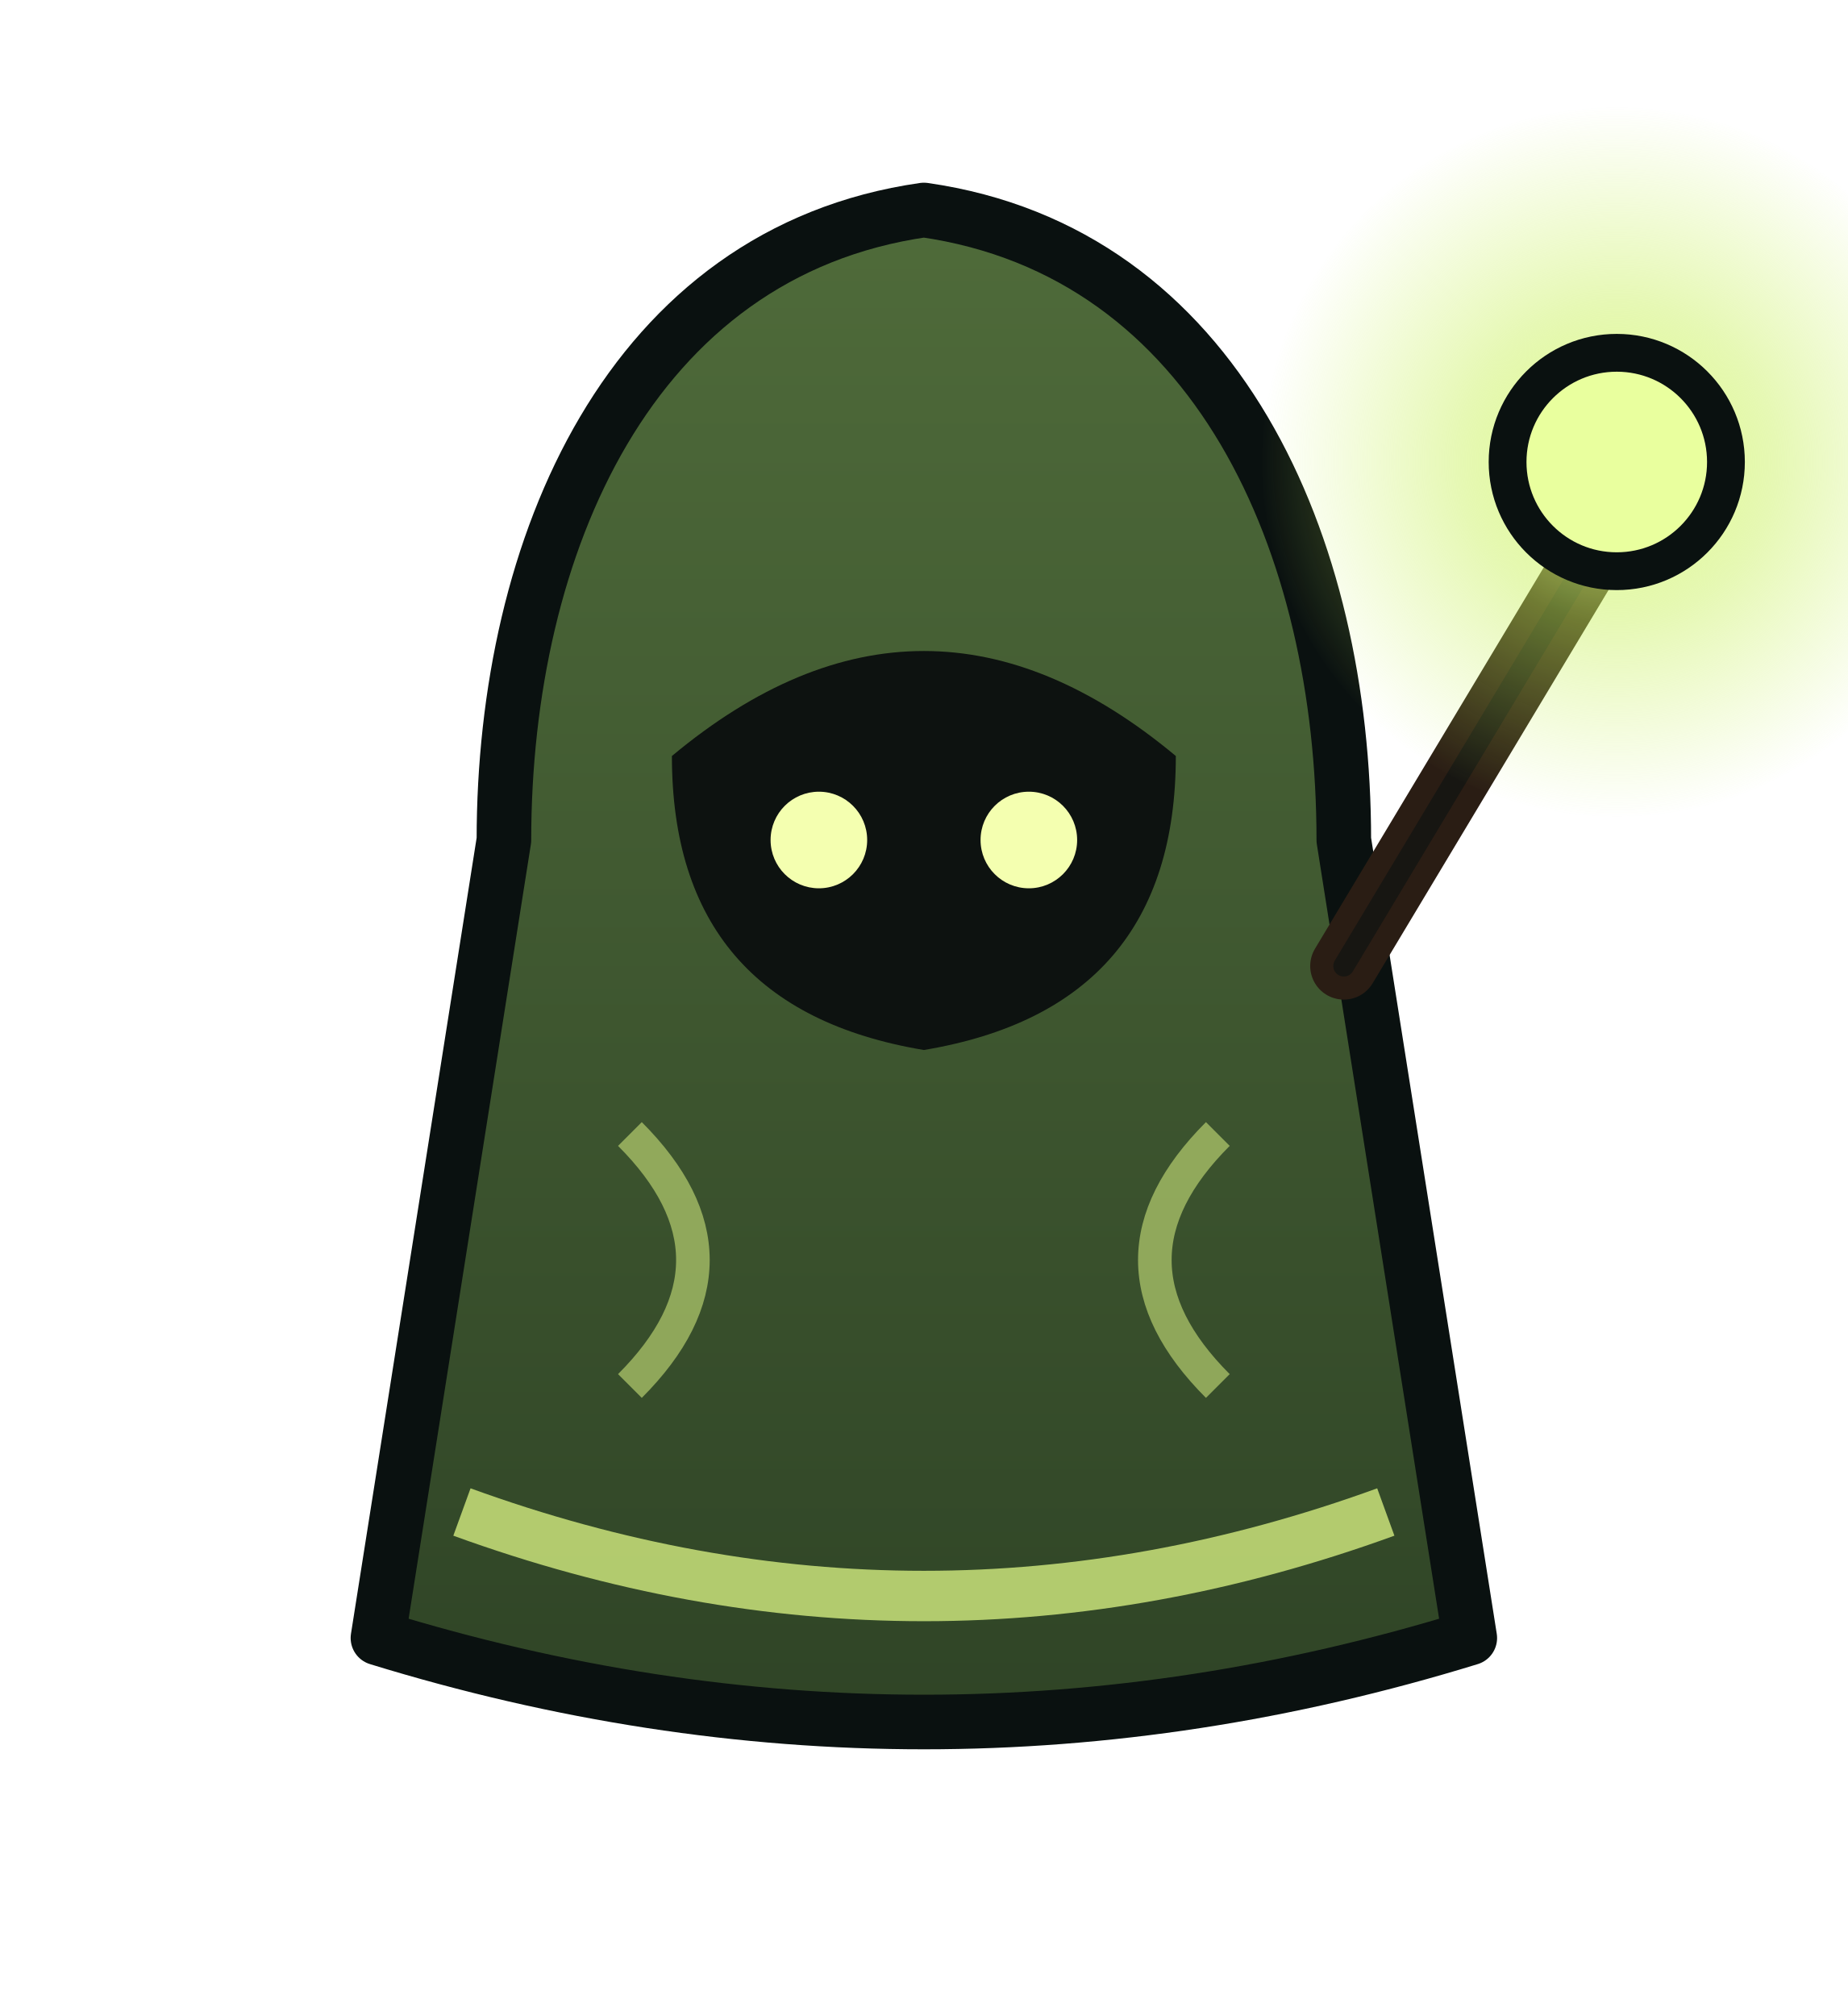
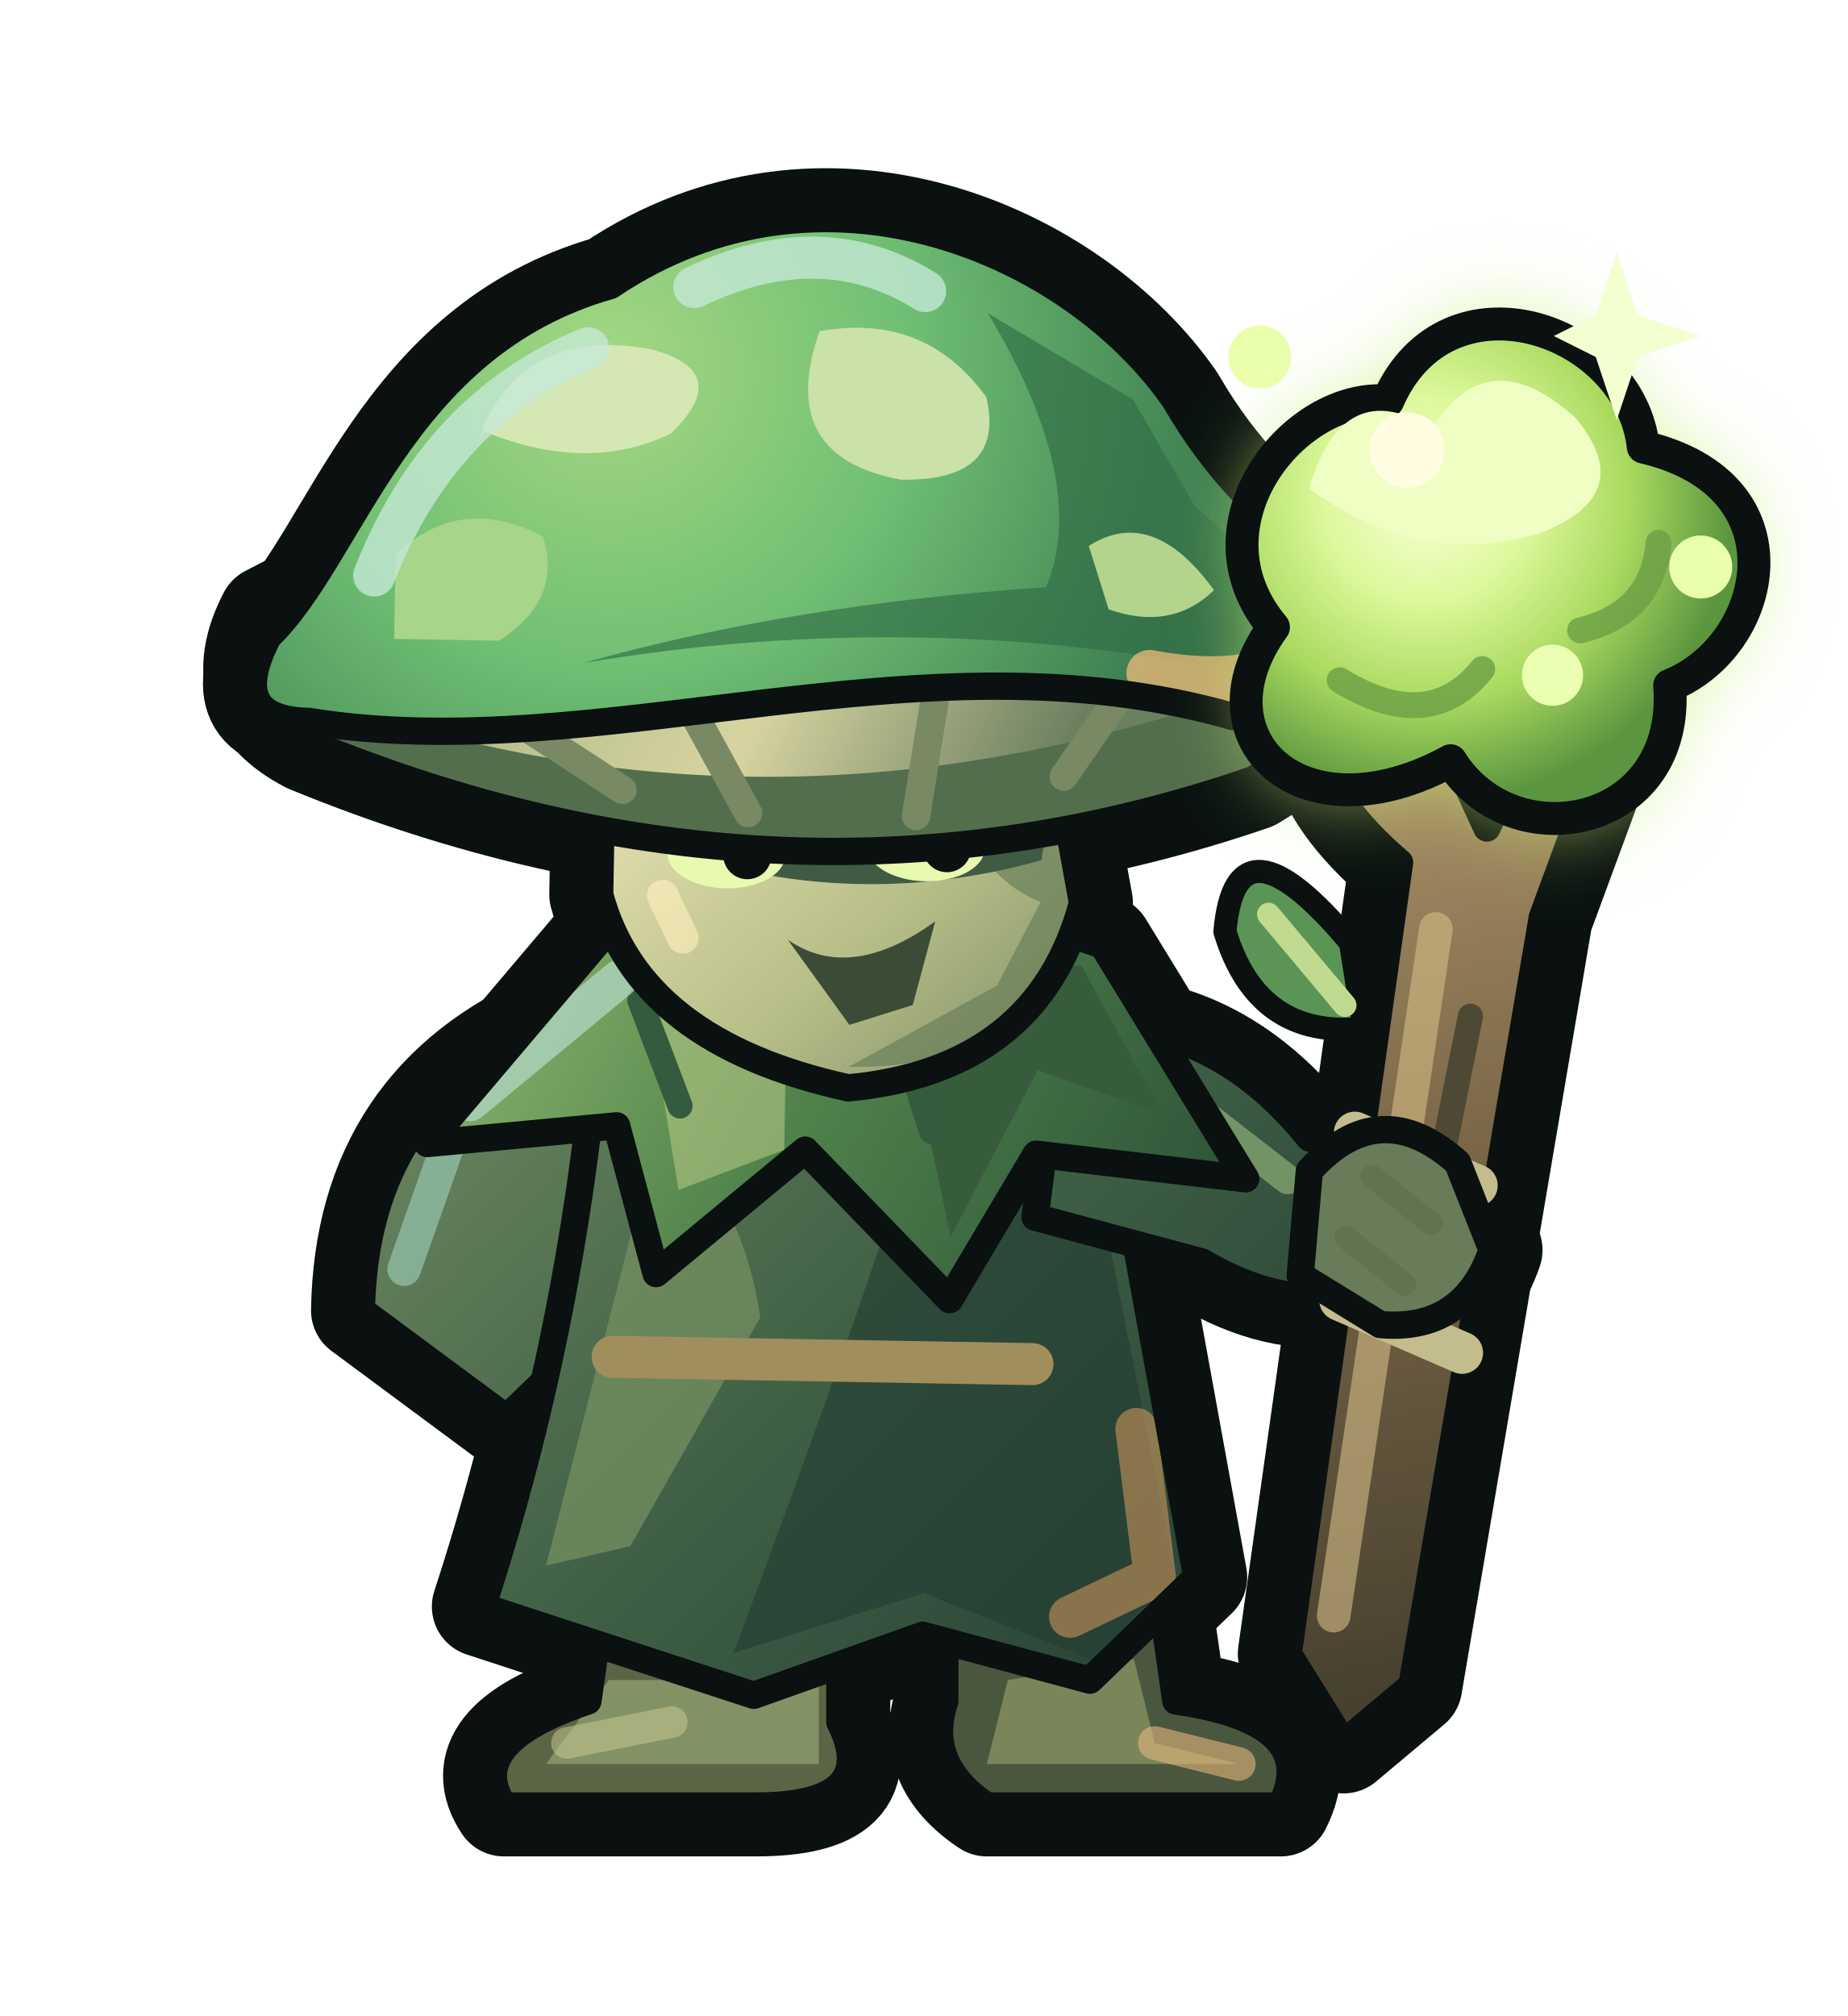
<svg xmlns="http://www.w3.org/2000/svg" viewBox="0 0 88 96" width="88" height="96">
  <defs>
-     <radialGradient id="sporemage2-g" cx="0.5" cy="0.5" r="0.5">
-       <stop offset="0" stop-color="#e9ff9e" stop-opacity="0.95" />
-       <stop offset="0.45" stop-color="#c8f05a" stop-opacity="0.45" />
-       <stop offset="1" stop-color="#c8f05a" stop-opacity="0" />
+     <radialGradient id="sporemage2-cap" gradientUnits="userSpaceOnUse" cx="28" cy="19" r="43">
+       <stop offset="0" stop-color="#a6d883" />
+       <stop offset="0.333" stop-color="#6fbf73" />
+       <stop offset="0.667" stop-color="#3f8052" />
+       <stop offset="1" stop-color="#274c3d" />
    </radialGradient>
-     <linearGradient id="sporemage2-r" x1="0" y1="0" x2="0" y2="1">
-       <stop offset="0" stop-color="#4f6b3a" />
-       <stop offset="1" stop-color="#2f4426" />
+     <linearGradient id="sporemage2-cloth" gradientUnits="userSpaceOnUse" x1="22" y1="48" x2="58" y2="83">
+       <stop offset="0" stop-color="#6c8660" />
+       <stop offset="0.5" stop-color="#3f6045" />
+       <stop offset="1" stop-color="#253e34" />
    </linearGradient>
+     <linearGradient id="sporemage2-leaf" gradientUnits="userSpaceOnUse" x1="20" y1="43" x2="57" y2="63">
+       <stop offset="0" stop-color="#93bc70" />
+       <stop offset="0.5" stop-color="#4f824b" />
+       <stop offset="1" stop-color="#2b5038" />
+     </linearGradient>
+     <linearGradient id="sporemage2-pith" gradientUnits="userSpaceOnUse" x1="29" y1="34" x2="51" y2="58">
+       <stop offset="0" stop-color="#eee8b9" />
+       <stop offset="0.5" stop-color="#b9bf88" />
+       <stop offset="1" stop-color="#697c5a" />
+     </linearGradient>
+     <linearGradient id="sporemage2-wood" gradientUnits="userSpaceOnUse" x1="59" y1="32" x2="74" y2="82">
+       <stop offset="0" stop-color="#b49a6e" />
+       <stop offset="0.5" stop-color="#766345" />
+       <stop offset="1" stop-color="#413c2d" />
+     </linearGradient>
+     <linearGradient id="sporemage2-gill" gradientUnits="userSpaceOnUse" x1="23" y1="29" x2="48" y2="41">
+       <stop offset="0" stop-color="#afba89" />
+       <stop offset="0.5" stop-color="#d7d4a0" />
+       <stop offset="1" stop-color="#6c8060" />
+     </linearGradient>
+     <radialGradient id="sporemage2-spore" gradientUnits="userSpaceOnUse" cx="-2" cy="-3" r="13">
+       <stop offset="0" stop-color="#f8ffd8" />
+       <stop offset="0.333" stop-color="#dcf99b" />
+       <stop offset="0.667" stop-color="#a9d95f" />
+       <stop offset="1" stop-color="#5b953f" />
+     </radialGradient>
+     <filter id="sporemage2-glow" filterUnits="userSpaceOnUse" x="-30" y="-30" width="150" height="155">
+       <feGaussianBlur stdDeviation="1.7" />
+     </filter>
  </defs>
-   <g transform="translate(0 -4)">
-     <path d="M44 14 C30 16 24 30 24 44 L18 82 Q44 90 70 82 L64 44 C64 30 58 16 44 14 Z" fill="url(#sporemage2-r)" stroke="#0a1110" stroke-width="2.6" stroke-linejoin="round" />
-     <path d="M22 76 Q44 84 66 76" fill="none" stroke="#c9e27a" stroke-width="2.4" opacity="0.85" />
-     <path d="M32 40 Q44 30 56 40 Q56 52 44 54 Q32 52 32 40 Z" fill="#0d1210" />
-     <circle cx="39" cy="44" r="2.3" fill="#f4ffb0" />
-     <circle cx="49" cy="44" r="2.3" fill="#f4ffb0" />
-     <path d="M64 50 L76 30" stroke="#2a1d14" stroke-width="3.2" stroke-linecap="round" />
-     <path d="M64 50 L76 30" stroke="#0a1110" stroke-width="1" stroke-linecap="round" opacity="0.6" />
-     <circle cx="77" cy="26" r="16.9" fill="url(#sporemage2-g)" />
-     <circle cx="77" cy="26" r="5.2" fill="#e9ff9e" stroke="#0a1110" stroke-width="1.8" />
-     <path d="M30 58 Q36 64 30 70 M58 58 Q52 64 58 70" fill="none" stroke="#c9e27a" stroke-width="1.6" opacity="0.6" />
+   <g stroke-linejoin="round" stroke-linecap="round">
+     <g>
+       <path d="M29 74 L40 75 L40 82 Q42 86 36 86 L24 86 Q22 83 28 81 Z" fill="#0a1110" stroke="#0a1110" stroke-width="4.8" />
+       <path d="M45 75 L55 74 L56 81 Q63 82 61 86 L47 86 Q44 84 45 81 Z" fill="#0a1110" stroke="#0a1110" stroke-width="4.8" />
+       <g transform="translate(0 -1.2) rotate(1 40 76)">
+         <path d="M26 50 Q17 54 17 64 L24 69 L33 60 Z" fill="#0a1110" stroke="#0a1110" stroke-width="4.8" />
+       </g>
+       <g transform="translate(0 -1.2) rotate(1 40 76)">
+         <path d="M28 51 Q39 46 52 51 L57 76 L52 81 L44 79 L36 82 L23 78 Q27 65 28 51 Z" fill="#0a1110" stroke="#0a1110" stroke-width="4.8" />
+       </g>
+       <g transform="translate(0 -1.2) rotate(1 40 76)">
+         <path d="M50 50 Q57 49 62 55 L66 54 L70 59 Q64 65 57 61 L49 59 Z" fill="#0a1110" stroke="#0a1110" stroke-width="4.8" />
+       </g>
+       <g transform="translate(0 -1.2) rotate(1 40 76)">
+         <path d="M29 45 Q40 42 52 46 L59 57 L49 56 L45 63 L38 56 L31 62 L29 55 L20 56 Z" fill="#0a1110" stroke="#0a1110" stroke-width="4.8" />
+       </g>
+       <g transform="translate(0 -1.2) rotate(1 40 76)">
+         <path d="M28 33 Q38 29 49 34 L51 44 Q49 52 40 53 Q30 51 28 44 Z" fill="#0a1110" stroke="#0a1110" stroke-width="4.8" />
+       </g>
+       <g transform="translate(0 -1.2) rotate(1 40 76)">
+         <path d="M12 31 Q34 19 61 28 Q67 33 59 38 Q37 46 14 37 Q10 35 12 31 Z" fill="#0a1110" stroke="#0a1110" stroke-width="4.8" />
+       </g>
+       <g transform="translate(0 -1.2) rotate(1 40 76)">
+         <path d="M12 32 C16 28 18 18 28 15 C38 8 50 13 55 20 Q58 25 63 28 Q67 34 58 35 C43 31 28 38 14 36 Q10 36 12 32 Z" fill="#0a1110" stroke="#0a1110" stroke-width="4.8" />
+       </g>
+       <g transform="rotate(5 65 60)">
+         <path d="M63 79 L65 41 Q58 36 62 31 L65 32 L69 39 L72 31 L75 32 L72 43 L69 80 L66 83 Z" fill="#0a1110" stroke="#0a1110" stroke-width="4.8" />
+       </g>
+       <g transform="rotate(5 65 60)">
+         <path d="M62 56 Q65 52 69 55 L71 59 Q70 63 66 63 L62 61 Z" fill="#0a1110" stroke="#0a1110" stroke-width="4.8" />
+       </g>
+     </g>
+     <g>
+       <path d="M29 74 L40 75 L40 82 Q42 86 36 86 L24 86 Q22 83 28 81 Z" fill="#5b6445" />
+       <path d="M29 80 L39 80 L39 84 L26 84 Z" fill="#839264" />
+       <path d="M27 83 L32 82" fill="none" stroke="#c4c690" stroke-width="1.5" opacity="0.55" />
+       <path d="M29 74 L40 75 L40 82 Q42 86 36 86 L24 86 Q22 83 28 81 Z" fill="none" stroke="#0a1110" stroke-width="1.3" />
+       <path d="M45 75 L55 74 L56 81 Q63 82 61 86 L47 86 Q44 84 45 81 Z" fill="#4a573f" />
+       <path d="M48 80 L54 79 L55 83 L59 84 L47 84 Z" fill="#7a8659" />
+       <path d="M55 83 L59 84" fill="none" stroke="#e3b67c" stroke-width="1.6" opacity="0.6" />
+       <path d="M45 75 L55 74 L56 81 Q63 82 61 86 L47 86 Q44 84 45 81 Z" fill="none" stroke="#0a1110" stroke-width="1.3" />
+       <g transform="translate(0 -1.2) rotate(1 40 76)">
+         <path d="M26 50 Q17 54 17 64 L24 69 L33 60 Z" fill="url(#sporemage2-cloth)" />
+         <path d="M21 56 L19 62" fill="none" stroke="#9acbb6" stroke-width="1.6" opacity="0.65" />
+         <path d="M26 50 Q17 54 17 64 L24 69 L33 60 Z" fill="none" stroke="#0a1110" stroke-width="1.3" />
+       </g>
+       <g transform="translate(0 -1.2) rotate(1 40 76)">
+         <path d="M28 51 Q39 46 52 51 L57 76 L52 81 L44 79 L36 82 L23 78 Q27 65 28 51 Z" fill="url(#sporemage2-cloth)" />
+         <path d="M44 53 Q40 66 35 80 L44 77 L52 80 L56 76 L51 53 Z" fill="#243e33" opacity="0.65" />
+         <path d="M31 55 Q35 58 36 64 L30 75 L26 76 Z" fill="#789161" opacity="0.7" />
+         <path d="M29 66 L49 66" fill="none" stroke="#a18e5d" stroke-width="2" opacity="1" />
+         <path d="M54 69 L55 76 L51 78" fill="none" stroke="#ffb067" stroke-width="2" opacity="0.45" />
+         <path d="M28 51 Q39 46 52 51 L57 76 L52 81 L44 79 L36 82 L23 78 Q27 65 28 51 Z" fill="none" stroke="#0a1110" stroke-width="1.3" />
+       </g>
+       <g transform="translate(0 -1.2) rotate(1 40 76)">
+         <path d="M50 50 Q57 49 62 55 L66 54 L70 59 Q64 65 57 61 L49 59 Z" fill="url(#sporemage2-cloth)" />
+         <path d="M57 54 L61 57" fill="none" stroke="#9bbd81" stroke-width="1.4" opacity="0.6" />
+         <path d="M50 50 Q57 49 62 55 L66 54 L70 59 Q64 65 57 61 L49 59 Z" fill="none" stroke="#0a1110" stroke-width="1.3" />
+       </g>
+       <g transform="translate(0 -1.2) rotate(1 40 76)">
+         <path d="M29 45 Q40 42 52 46 L59 57 L49 56 L45 63 L38 56 L31 62 L29 55 L20 56 Z" fill="url(#sporemage2-leaf)" />
+         <path d="M30 47 L37 48 L37 56 L32 58 Z" fill="#b2c783" opacity="0.6" />
+         <path d="M42 47 L51 47 L55 54 L49 52 L45 60 Z" fill="#365c3b" />
+         <path d="M30 49 L32 54 M42 49 L44 55" fill="none" stroke="#355b3e" stroke-width="1.2" opacity="1" />
+         <path d="M22 54 L29 48" fill="none" stroke="#b5dcca" stroke-width="1.8" opacity="0.7" />
+         <path d="M29 45 Q40 42 52 46 L59 57 L49 56 L45 63 L38 56 L31 62 L29 55 L20 56 Z" fill="none" stroke="#0a1110" stroke-width="1.3" />
+       </g>
+       <g transform="translate(0 -1.2) rotate(1 40 76)">
+         <path d="M28 33 Q38 29 49 34 L51 44 Q49 52 40 53 Q30 51 28 44 Z" fill="url(#sporemage2-pith)" />
+         <path d="M45 34 Q44 42 49 44 L47 48 L40 52 Q49 52 51 44 L49 34 Z" fill="#657c58" opacity="0.65" />
+         <path d="M29 37 Q39 41 50 36 L49 42 Q39 45 29 41 Z" fill="#3f5b43" />
+         <ellipse cx="34" cy="42" rx="2.8" ry="1.6" fill="#e8f9b0" />
+         <ellipse cx="43.5" cy="41.5" rx="2.8" ry="1.6" fill="#e8f9b0" />
+         <circle cx="35" cy="42" r="1.15" fill="#0a1110" />
+         <circle cx="44.5" cy="41.5" r="1.15" fill="#0a1110" />
+         <path d="M31 38 L37 40 M41 39 L47 37" fill="none" stroke="#0a1110" stroke-width="1.7" opacity="1" />
+         <path d="M37 46 Q40 48 44 45 L43 49 L40 50 Z" fill="#3b4b36" />
+         <path d="M31 44 L32 46" fill="none" stroke="#fff1bf" stroke-width="1.5" opacity="0.6" />
+         <path d="M28 33 Q38 29 49 34 L51 44 Q49 52 40 53 Q30 51 28 44 Z" fill="none" stroke="#0a1110" stroke-width="1.3" />
+       </g>
+       <g transform="translate(0 -1.2) rotate(1 40 76)">
+         <path d="M12 31 Q34 19 61 28 Q67 33 59 38 Q37 46 14 37 Q10 35 12 31 Z" fill="url(#sporemage2-gill)" />
+         <path d="M15 35 Q36 42 58 34 L62 32 L61 37 Q36 46 14 37 Z" fill="#536e4c" />
+         <path d="M21 34 L29 39 M31 33 L35 40 M44 33 L43 40 M54 32 L50 38" fill="none" stroke="#788963" stroke-width="1.35" opacity="1" />
+         <path d="M12 31 Q34 19 61 28 Q67 33 59 38 Q37 46 14 37 Q10 35 12 31 Z" fill="none" stroke="#0a1110" stroke-width="1.3" />
+       </g>
+       <g transform="translate(0 -1.2) rotate(1 40 76)">
+         <path d="M12 32 C16 28 18 18 28 15 C38 8 50 13 55 20 Q58 25 63 28 Q67 34 58 35 C43 31 28 38 14 36 Q10 36 12 32 Z" fill="url(#sporemage2-cap)" />
+         <path d="M46 16 Q51 24 49 29 Q37 30 27 33 Q43 30 59 33 L63 31 L56 25 L53 20 Z" fill="#2f6b45" opacity="0.65" />
+         <path d="M22 22 Q24 17 30 18 Q34 19 31 22 Q27 24 22 22 Z" fill="#d5e8b4" />
+         <path d="M38 17 Q43 16 46 20 Q47 24 42 24 Q36 23 38 17 Z" fill="#cae1a7" />
+         <path d="M18 28 Q21 25 25 27 Q26 30 23 32 L18 32 Z" fill="#a7d58a" />
+         <path d="M51 27 Q54 25 57 29 Q55 31 52 30 Z" fill="#b4d38c" />
+         <path d="M17 29 Q20 21 27 18 M32 15 Q38 12 43 15" fill="none" stroke="#c5e9d7" stroke-width="2" opacity="0.78" />
+         <path d="M54 33 Q60 34 62 31" fill="none" stroke="#ffbf7c" stroke-width="2.2" opacity="0.7" />
+         <path d="M12 32 C16 28 18 18 28 15 C38 8 50 13 55 20 Q58 25 63 28 Q67 34 58 35 C43 31 28 38 14 36 Q10 36 12 32 Z" fill="none" stroke="#0a1110" stroke-width="1.3" />
+       </g>
+       <g transform="rotate(5 65 60)">
+         <path d="M63 79 L65 41 Q58 36 62 31 L65 32 L69 39 L72 31 L75 32 L72 43 L69 80 L66 83 Z" fill="url(#sporemage2-wood)" />
+         <path d="M67 44 L65 77" fill="none" stroke="#d3bc85" stroke-width="1.6" opacity="0.6" />
+         <path d="M69 48 L68 57" fill="none" stroke="#4e4934" stroke-width="1.2" opacity="1" />
+         <path d="M63 79 L65 41 Q58 36 62 31 L65 32 L69 39 L72 31 L75 32 L72 43 L69 80 L66 83 Z" fill="none" stroke="#0a1110" stroke-width="1.3" />
+       </g>
+       <g transform="rotate(5 65 60)">
+         <path d="M64 54 L70 56 M64 58 L70 60 M64 62 L70 64" fill="none" stroke="#c3bc8c" stroke-width="2" opacity="1" />
+       </g>
+       <g transform="rotate(5 65 60)">
+         <path d="M62 56 Q65 52 69 55 L71 59 Q70 63 66 63 L62 61 Z" fill="url(#sporemage2-pith)" />
+         <path d="M65 56 L68 58 M64 59 L67 61" fill="none" stroke="#607450" stroke-width="1.1" opacity="1" />
+         <path d="M62 56 Q65 52 69 55 L71 59 Q70 63 66 63 L62 61 Z" fill="none" stroke="#0a1110" stroke-width="1.3" />
+       </g>
+       <g transform="rotate(5 65 60)">
+         <path d="M63 45 Q57 39 57 45 Q59 50 64 49 Z" fill="#5a9556" stroke="#0a1110" stroke-width="1.1" />
+         <path d="M59 44 L63 48" fill="none" stroke="#c0da8f" stroke-width="1.1" opacity="1" />
+       </g>
+       <g transform="rotate(5 65 60) translate(67 27) scale(1.12)">
+         <g filter="url(#sporemage2-glow)" opacity="0.8">
+           <path d="M-8 3 C-12 -1 -8 -7 -4 -7 C-2 -13 6 -11 7 -6 C14 -5 13 2 9 4 C10 10 3 12 0 8 C-6 12 -11 8 -8 3 Z" fill="#c8ef75" />
+         </g>
+       </g>
+       <g transform="rotate(5 65 60) translate(67 27) scale(1.12)">
+         <path d="M-8 3 C-12 -1 -8 -7 -4 -7 C-2 -13 6 -11 7 -6 C14 -5 13 2 9 4 C10 10 3 12 0 8 C-6 12 -11 8 -8 3 Z" fill="url(#sporemage2-spore)" stroke="#0a1110" stroke-width="1.4" />
+         <path d="M-7 -3 Q-6 -8 -2 -6 Q0 -10 4 -7 Q7 -4 3 -2 Q-2 0 -7 -3 Z" fill="#efffc4" opacity="1" />
+         <path d="M-5 5 Q-1 7 1 4 M5 2 Q8 1 8 -2" fill="none" stroke="#6b9f45" stroke-width="1.1" opacity="0.8" />
+         <circle cx="-3" cy="-5" r="1.6" fill="#fffce2" />
+         <circle cx="4" cy="4" r="1.3" fill="#ebffb3" />
+       </g>
+       <circle cx="60" cy="17" r="1.5" fill="#e9ffac" />
+       <circle cx="81" cy="27" r="1.5" fill="#e9ffac" />
+       <path d="M76 15 L77 12 L78 15 L81 16 L78 17 L77 20 L76 17 L74 16 Z" fill="#f3ffd1" />
+     </g>
  </g>
</svg>
